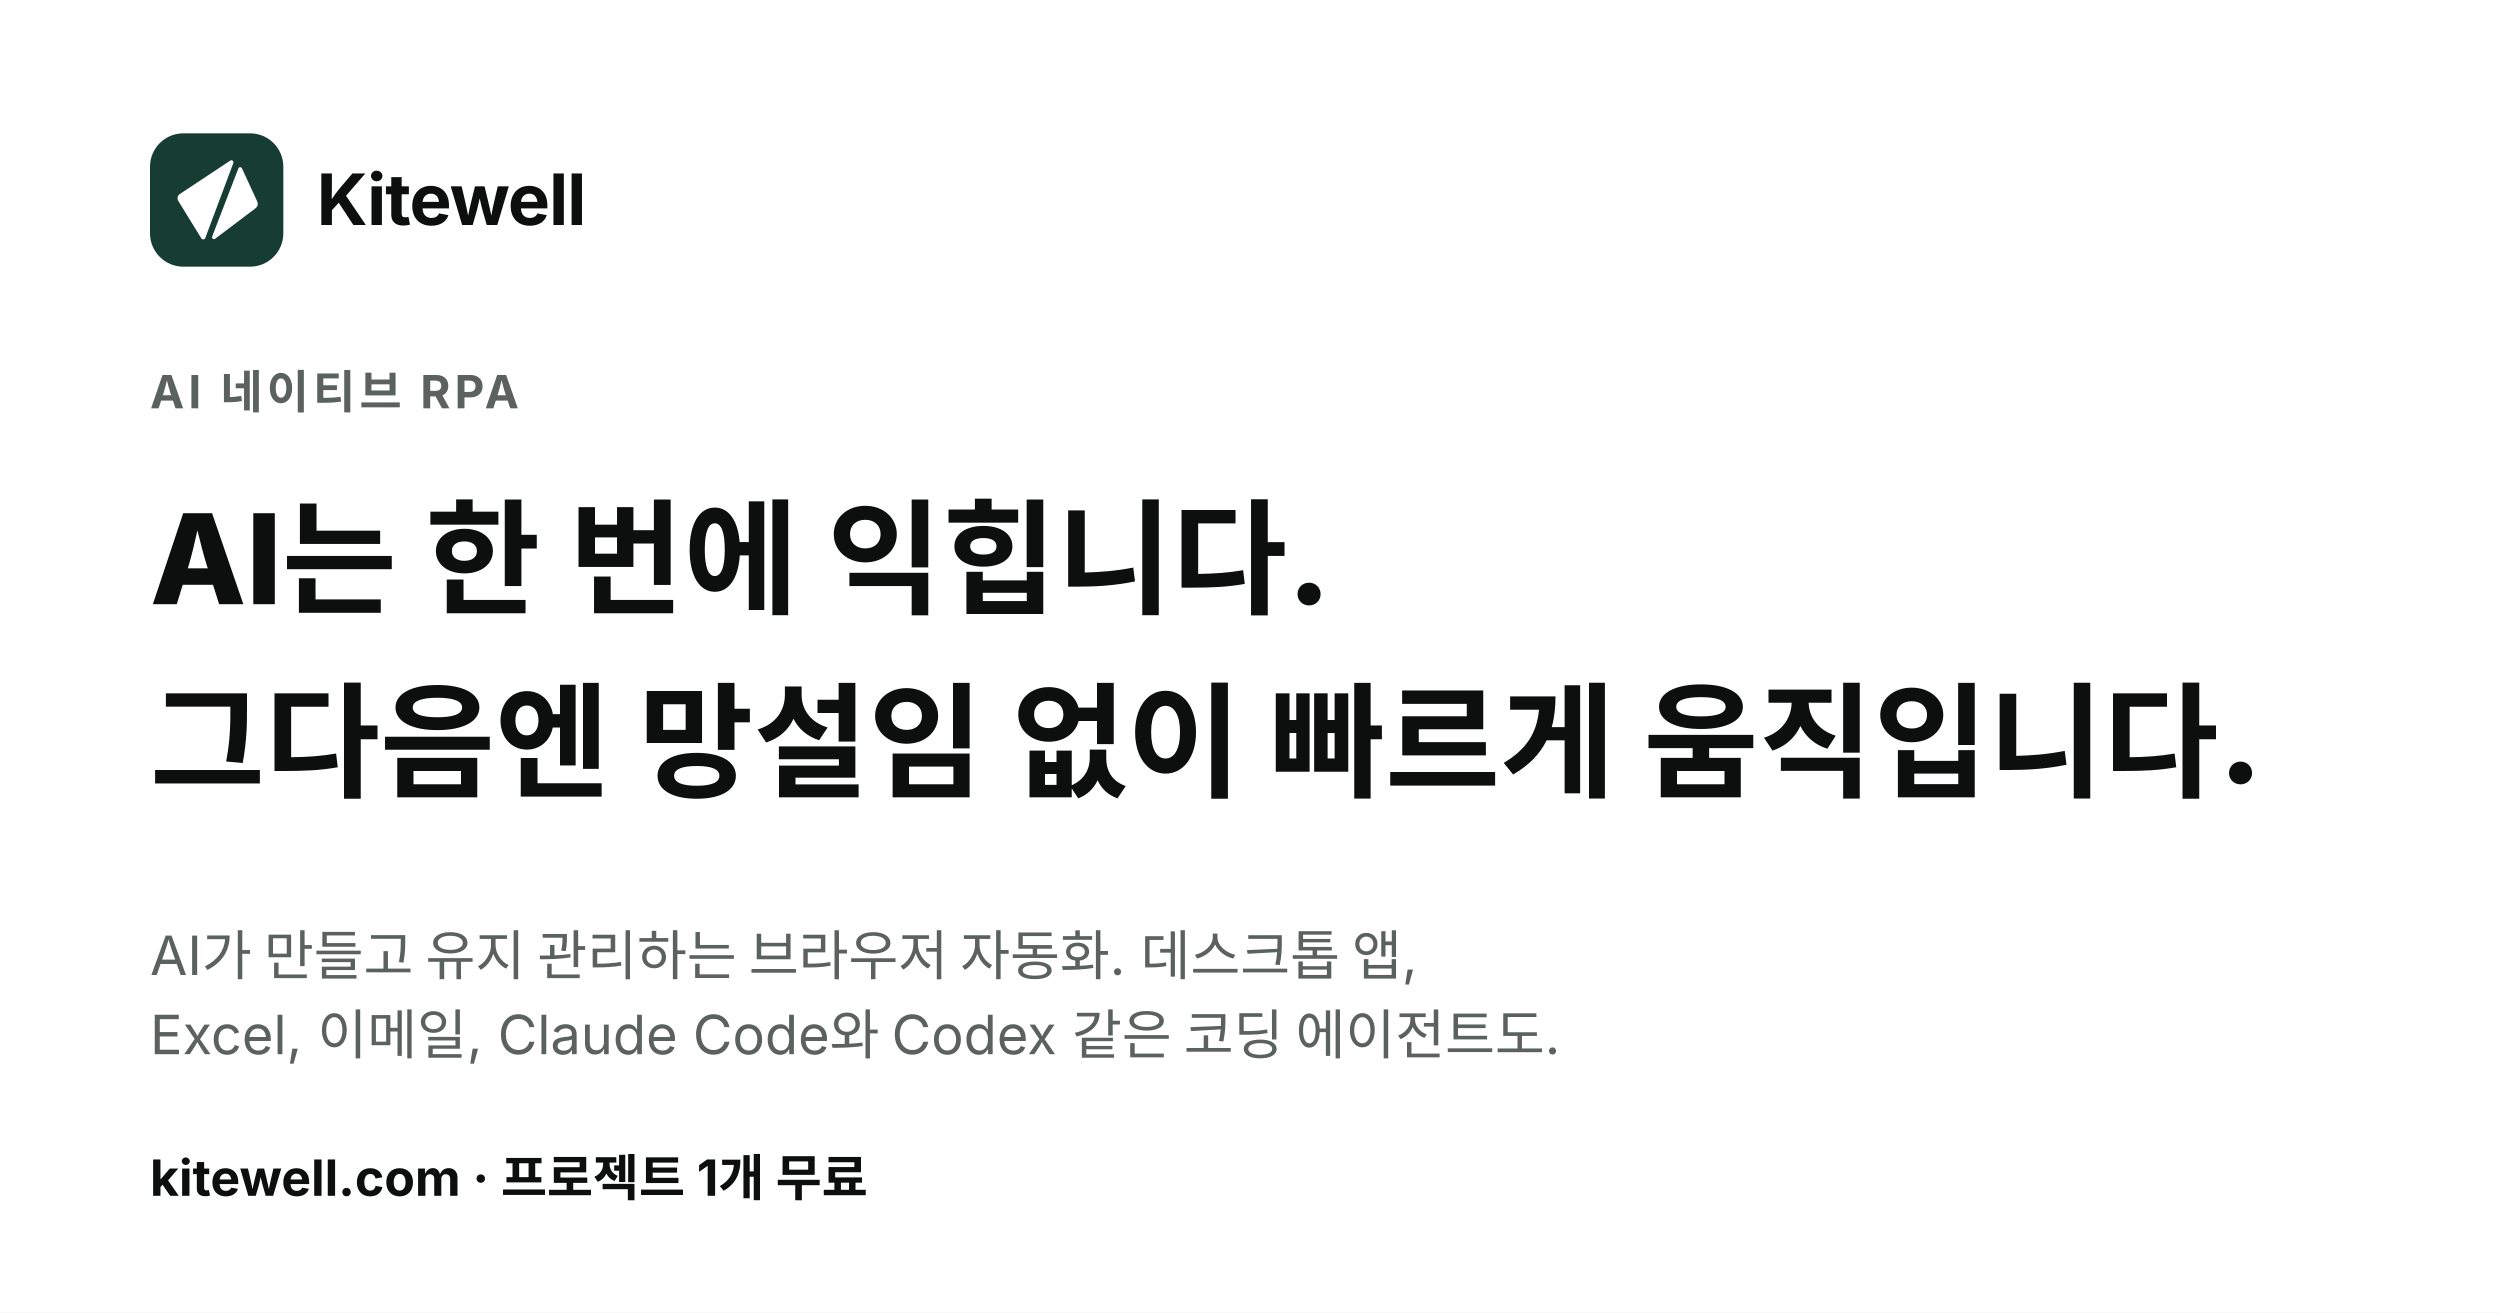
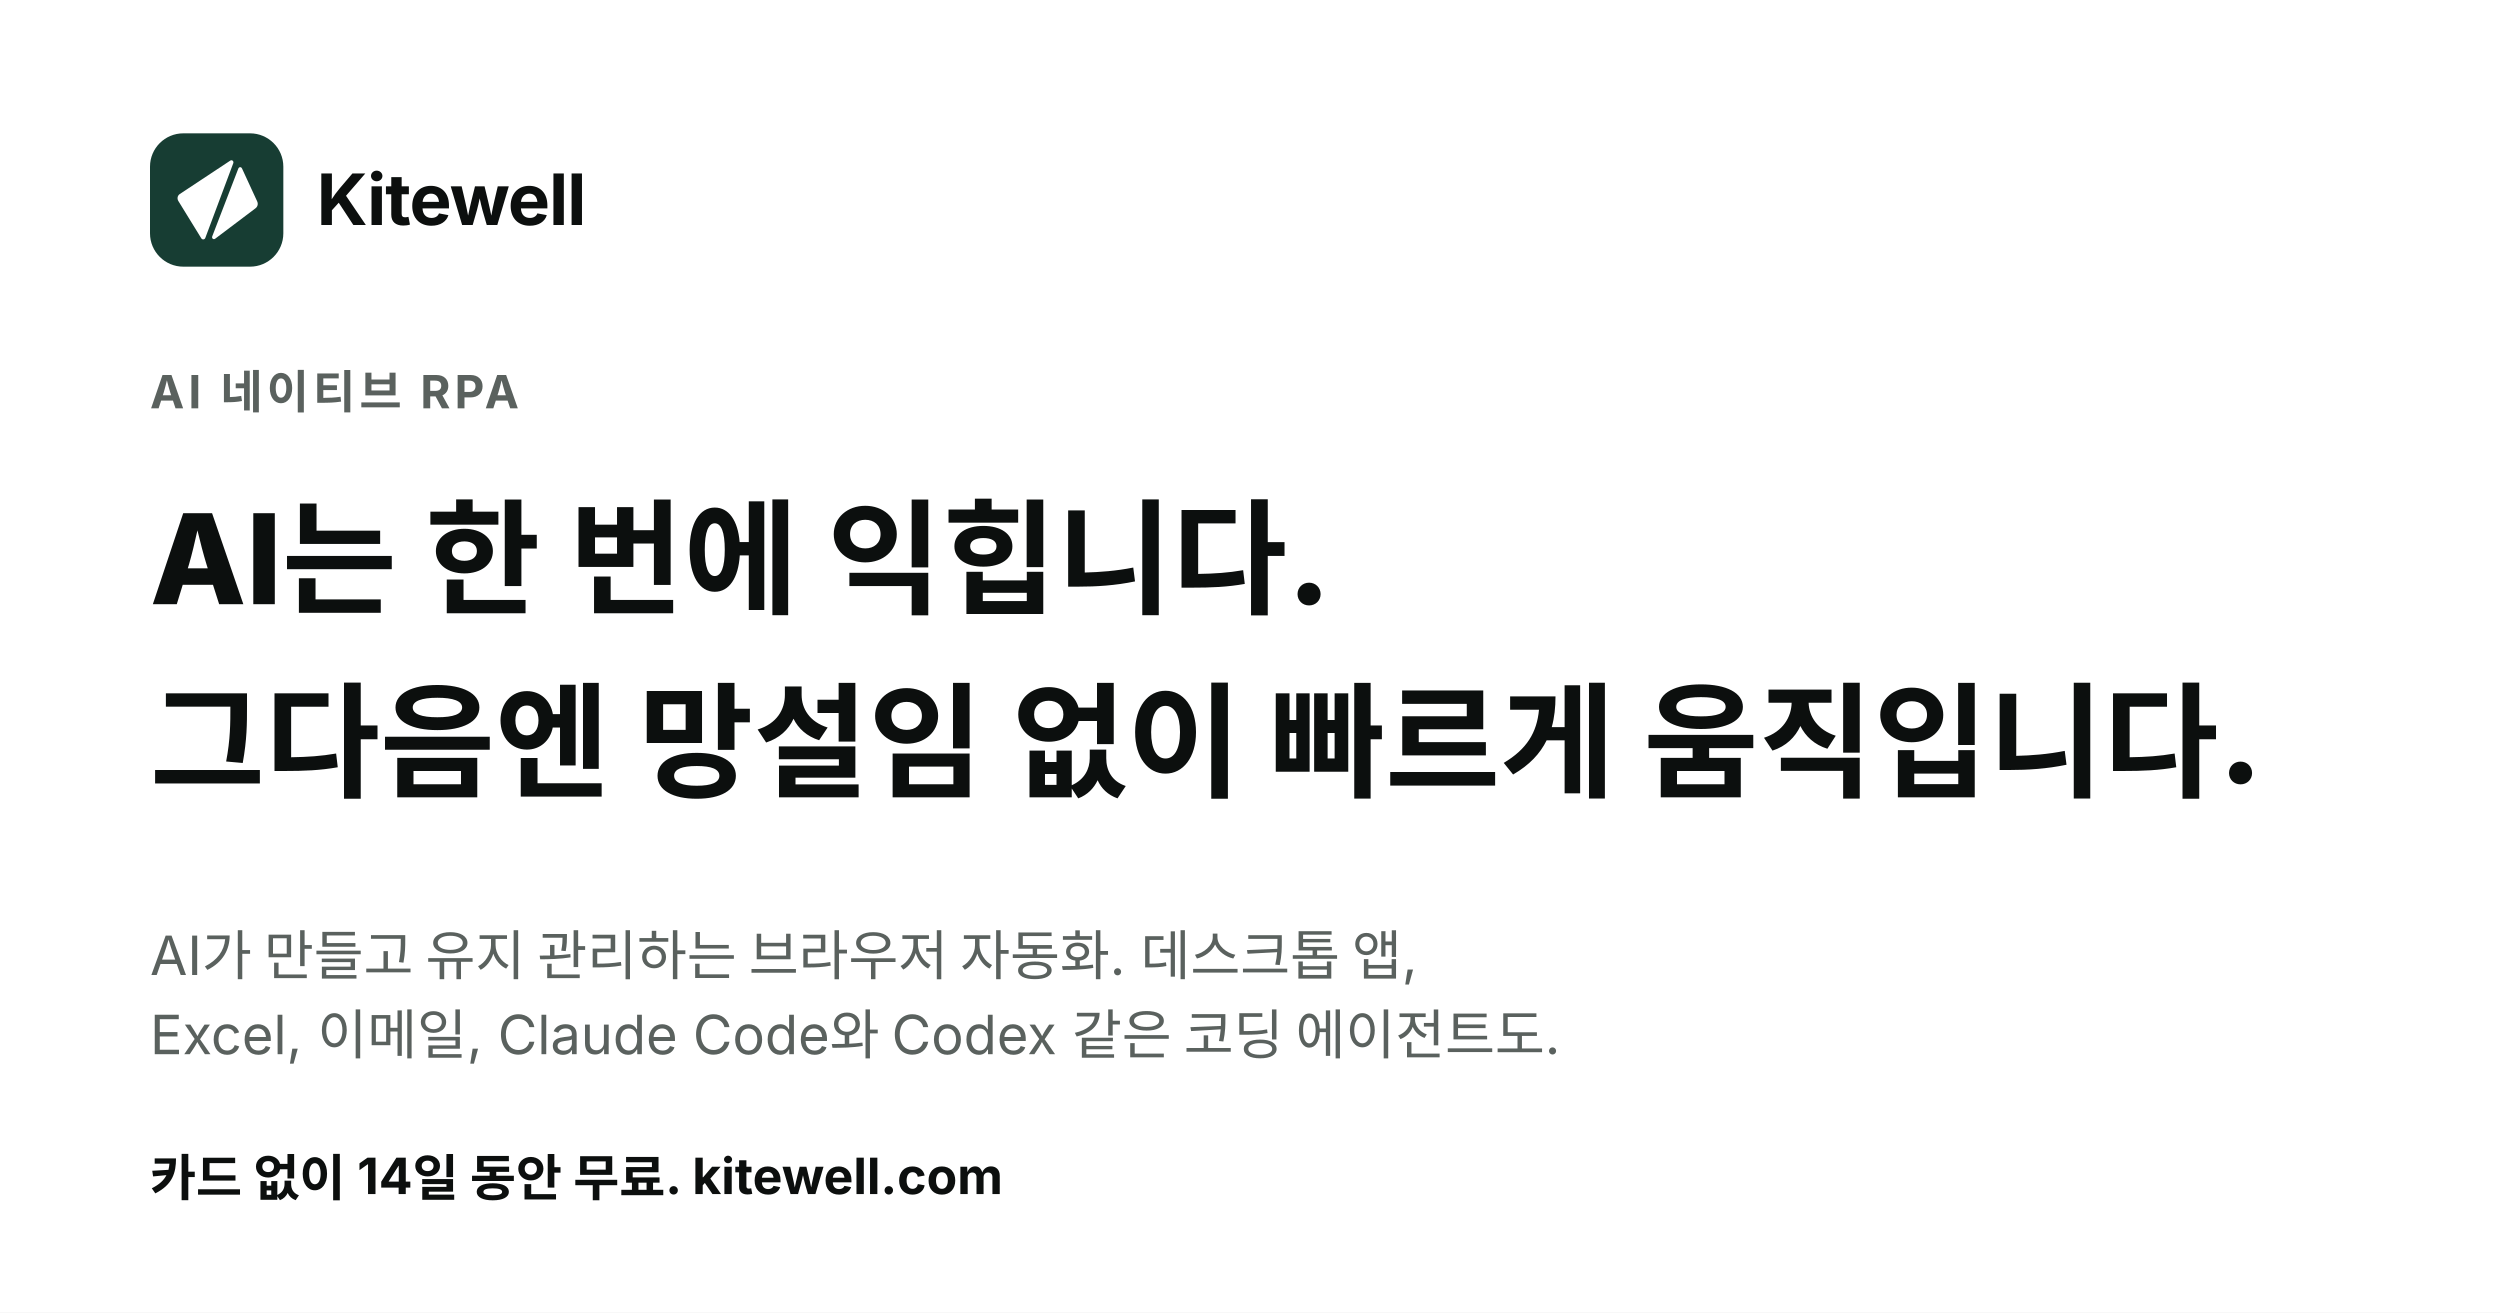
<svg xmlns="http://www.w3.org/2000/svg" width="1200" height="630" viewBox="0 0 1200 630">
  <rect width="1200" height="630" fill="#ffffff" />
  <svg x="72" y="64" width="64" height="64" viewBox="0 0 64 64">
    <rect width="64" height="64" rx="16" fill="#173d33" />
    <g transform="translate(10 10) scale(.6875)" fill="#ffffff">
      <path d="M41.5 4.5C42.7 3.7 44.1 4.9 43.6 6.3L24.1 58.4C23.7 59.7 22 59.9 21.3 58.8L5.3 32.8C4.2 31.1 4.6 28.9 6.3 27.8Z" />
      <path d="M47.1 10.1C47.6 8.8 49.1 8.7 49.7 10L60.3 33C61.1 34.7 60.6 36.7 59.1 37.8L31 59C29.8 59.9 28.4 58.8 28.9 57.4Z" />
    </g>
  </svg>
  <text x="152" y="108" fill="#0c0f0e" font-family="-apple-system, BlinkMacSystemFont, &quot;Apple SD Gothic Neo&quot;, &quot;Malgun Gothic&quot;, sans-serif" font-size="34" font-weight="700" letter-spacing="-0.5">Kitewell</text>
  <text x="72" y="196" fill="#5a615e" font-family="-apple-system, BlinkMacSystemFont, &quot;Apple SD Gothic Neo&quot;, &quot;Malgun Gothic&quot;, sans-serif" font-size="22" font-weight="650" letter-spacing="2">AI 네이티브 RPA</text>
  <text x="72" y="290" fill="#0c0f0e" font-family="-apple-system, BlinkMacSystemFont, &quot;Apple SD Gothic Neo&quot;, &quot;Malgun Gothic&quot;, sans-serif" font-size="60" font-weight="800">AI는 한 번에 익힙니다.</text>
  <text x="72" y="378" fill="#0c0f0e" font-family="-apple-system, BlinkMacSystemFont, &quot;Apple SD Gothic Neo&quot;, &quot;Malgun Gothic&quot;, sans-serif" font-size="60" font-weight="800">그다음엔 망설임 없이 빠르게 움직입니다.</text>
  <text x="72" y="468" fill="#5a615e" font-family="-apple-system, BlinkMacSystemFont, &quot;Apple SD Gothic Neo&quot;, &quot;Malgun Gothic&quot;, sans-serif" font-size="26">AI가 만들고 유지 관리하는 브라우저 자동화. 데스크톱 앱,</text>
  <text x="72" y="506" fill="#5a615e" font-family="-apple-system, BlinkMacSystemFont, &quot;Apple SD Gothic Neo&quot;, &quot;Malgun Gothic&quot;, sans-serif" font-size="26">Excel, 이메일, Claude Code와 Codex 같은 코딩 에이전트도.</text>
-   <text x="72" y="574" fill="#0c0f0e" font-family="-apple-system, BlinkMacSystemFont, &quot;Apple SD Gothic Neo&quot;, &quot;Malgun Gothic&quot;, sans-serif" font-size="24" font-weight="650">kitewell.com · 프로젝트 1개 무료</text>
+   <text x="72" y="574" fill="#0c0f0e" font-family="-apple-system, BlinkMacSystemFont, &quot;Apple SD Gothic Neo&quot;, &quot;Malgun Gothic&quot;, sans-serif" font-size="24" font-weight="650">카드 없이 14일 동안 무료. kitewell.com</text>
</svg>
